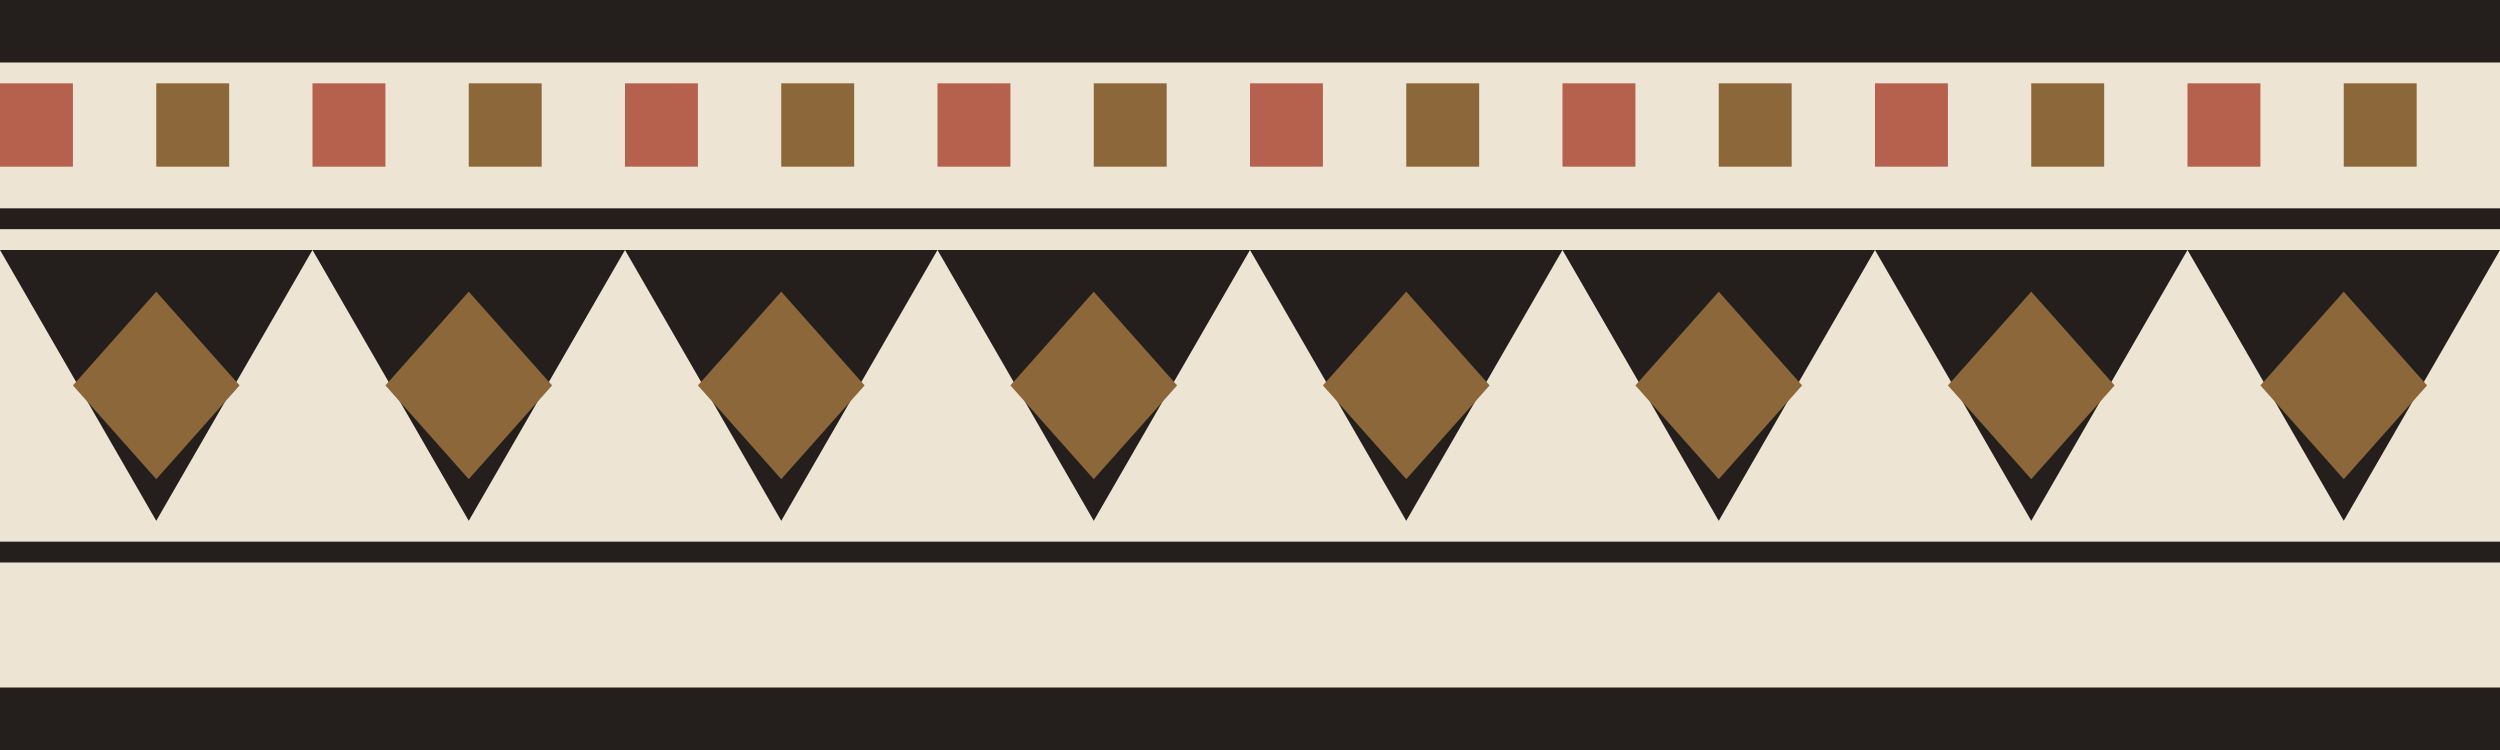
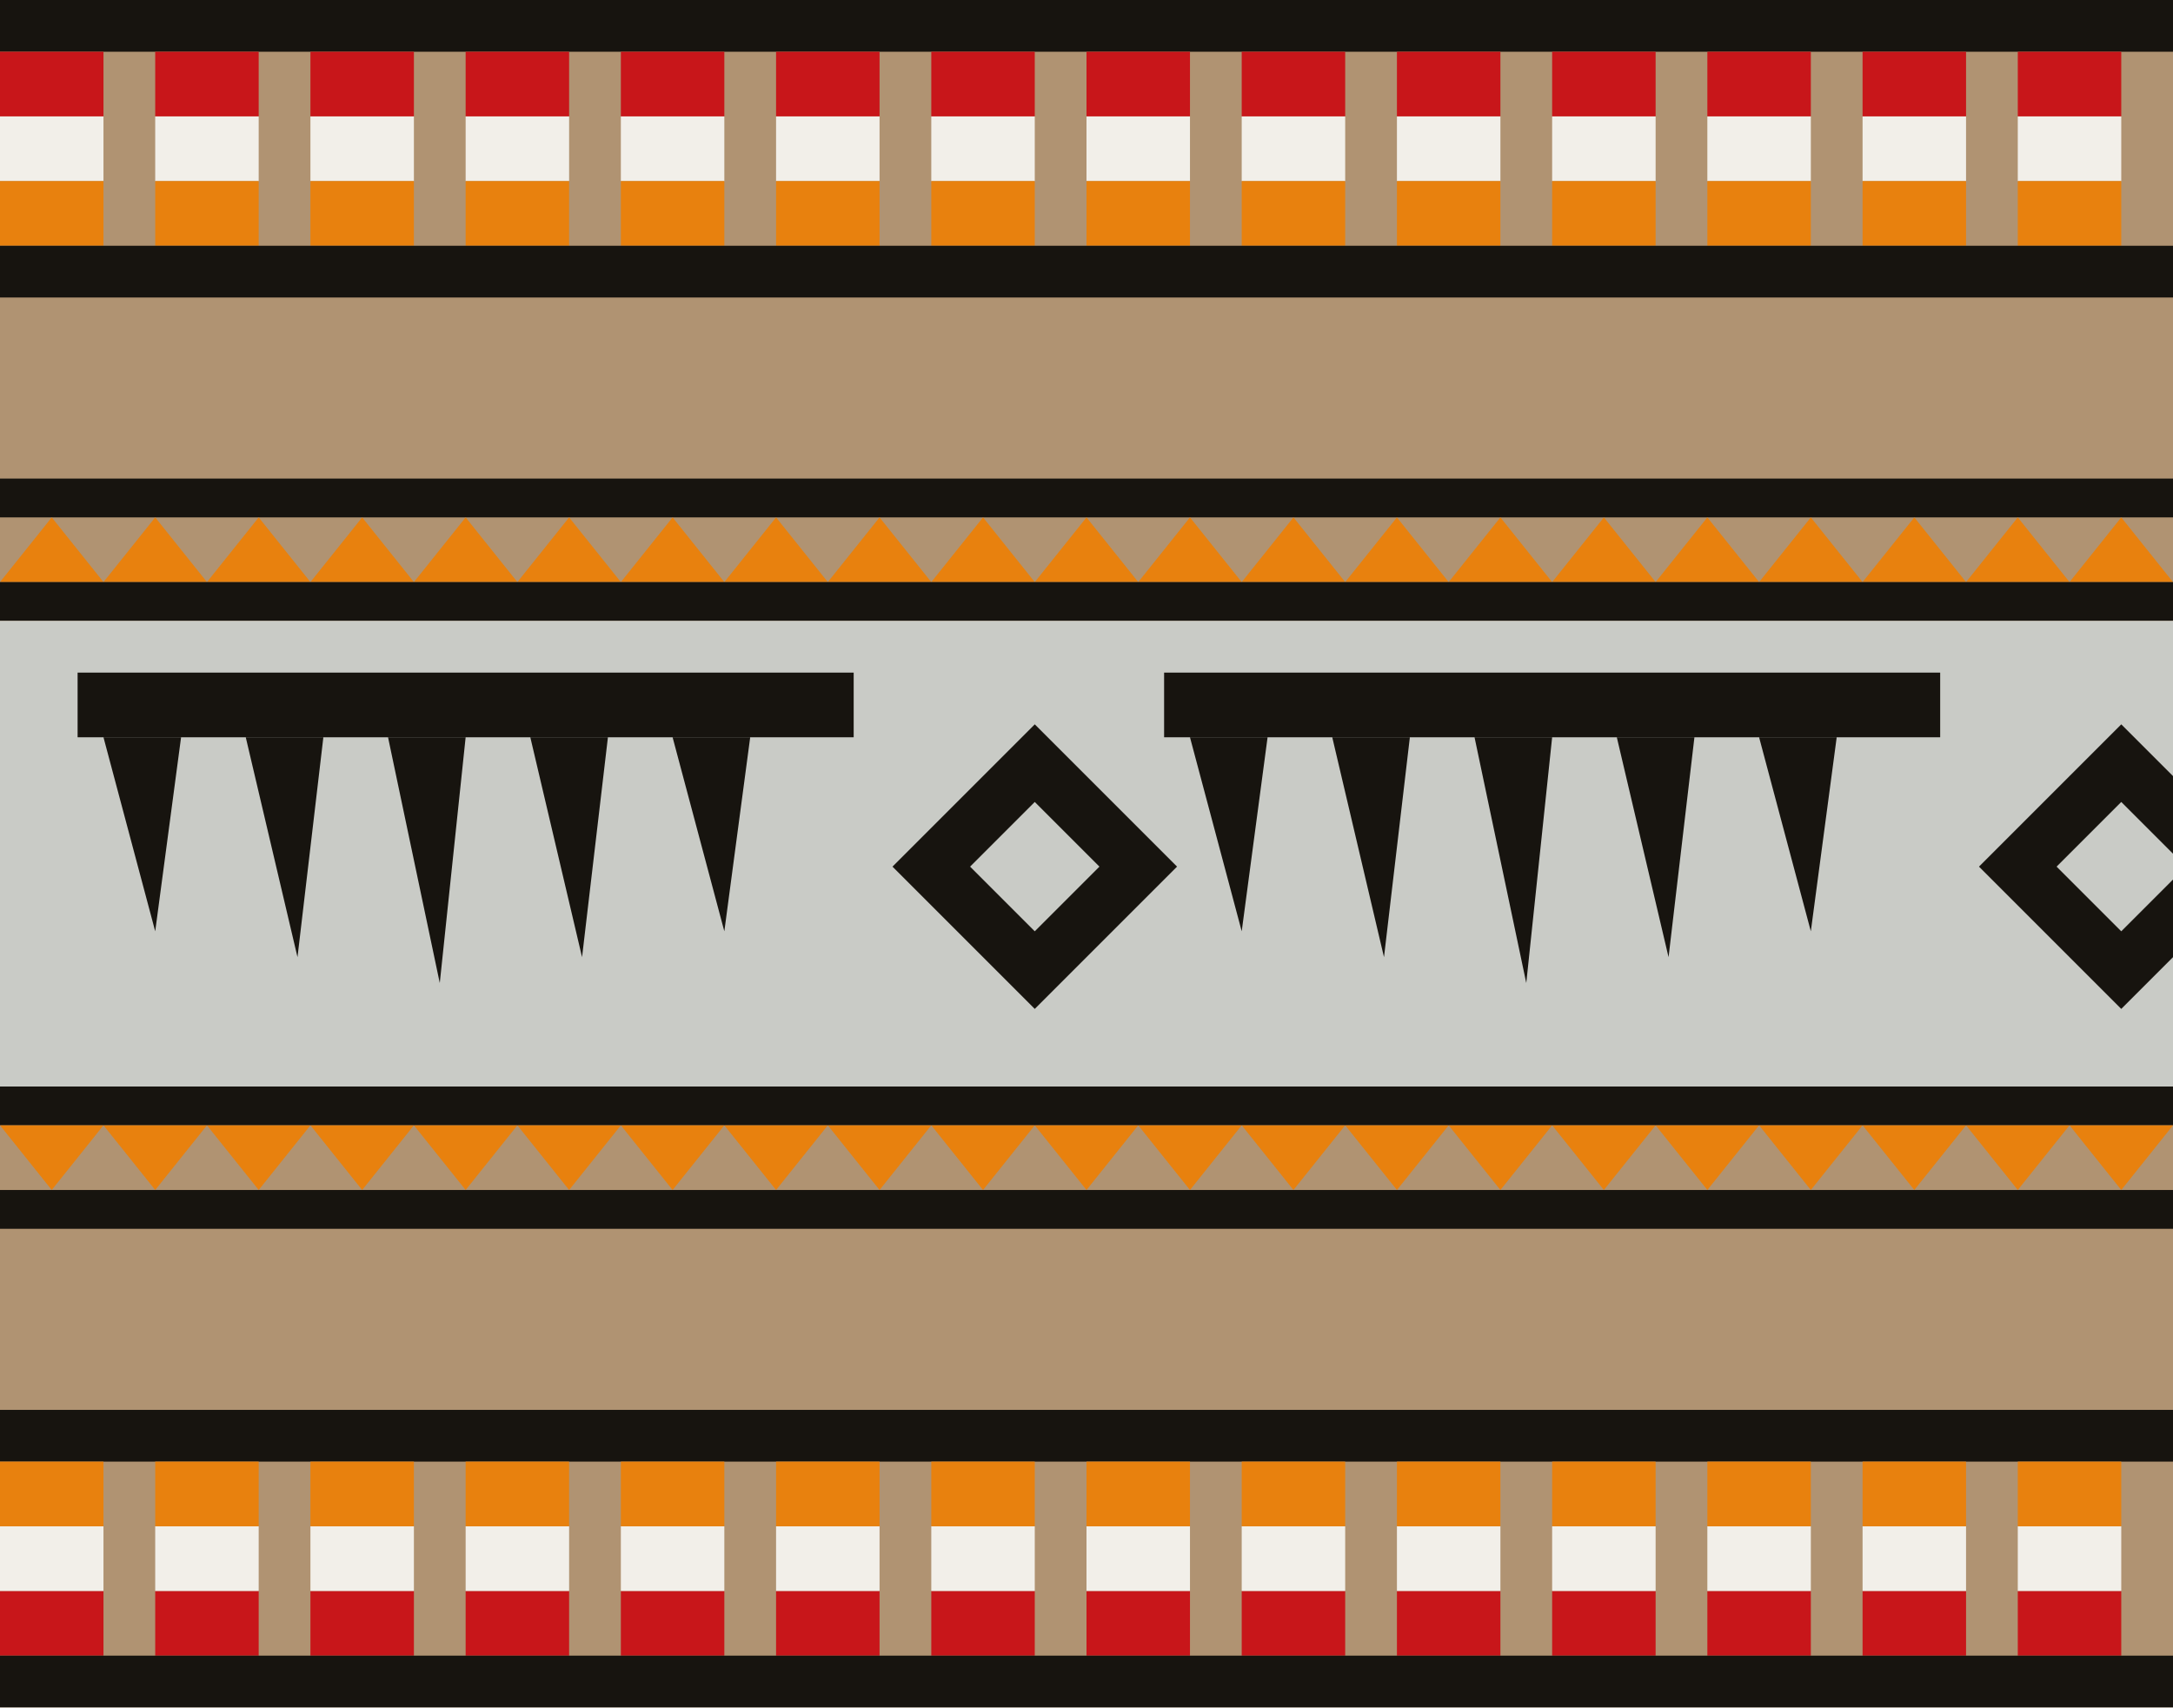
- <svg xmlns="http://www.w3.org/2000/svg" width="240" height="72" viewBox="0 0 240 72">
+ <svg xmlns="http://www.w3.org/2000/svg" width="168" height="132" viewBox="0 0 168 132">
  <defs>
-     <g id="unit">
-       <path d="M0 24 L15 50 L30 24 Z" fill="#241F1C" />
-       <path d="M15 28 L23 37 L15 46 L7 37 Z" fill="#8B6739" />
+     <g id="comb">
+       <rect x="0" y="0" width="60" height="5" fill="#17140F" />
+       <path d="M2 5 L8 5 L6 20 Z" fill="#17140F" />
+       <path d="M13 5 L19 5 L17 22 Z" fill="#17140F" />
+       <path d="M24 5 L30 5 L28 24 Z" fill="#17140F" />
+       <path d="M35 5 L41 5 L39 22 Z" fill="#17140F" />
+       <path d="M46 5 L52 5 L50 20 Z" fill="#17140F" />
    </g>
-     <g id="dash">
-       <rect x="0" y="8" width="7" height="8" fill="#A33521" opacity=".75" />
-       <rect x="15" y="8" width="7" height="8" fill="#8B6739" />
+     <g id="lozenge">
+       <path d="M12 2 L23 13 L12 24 L1 13 Z" fill="#17140F" />
+       <path d="M12 8 L17 13 L12 18 L7 13 Z" fill="#C9CBC6" />
+     </g>
+     <g id="beads">
+       <rect x="0" y="0" width="8" height="5" fill="#C8161A" />
+       <rect x="0" y="5" width="8" height="5" fill="#F2EFE9" />
+       <rect x="0" y="10" width="8" height="5" fill="#E8810E" />
+     </g>
+     <g id="tooth">
+       <path d="M0 5 L4 0 L8 5 Z" fill="#E8810E" />
    </g>
  </defs>
-   <rect width="240" height="72" fill="#EDE4D4" />
-   <use href="#unit" />
-   <use href="#unit" x="30" />
-   <use href="#unit" x="60" />
-   <use href="#unit" x="90" />
-   <use href="#unit" x="120" />
-   <use href="#unit" x="150" />
-   <use href="#unit" x="180" />
-   <use href="#unit" x="210" />
-   <use href="#dash" />
-   <use href="#dash" x="30" />
-   <use href="#dash" x="60" />
-   <use href="#dash" x="90" />
-   <use href="#dash" x="120" />
-   <use href="#dash" x="150" />
-   <use href="#dash" x="180" />
-   <use href="#dash" x="210" />
-   <rect y="0" width="240" height="6" fill="#241F1C" />
-   <rect y="20" width="240" height="2" fill="#241F1C" />
-   <rect y="52" width="240" height="2" fill="#241F1C" />
-   <rect y="66" width="240" height="6" fill="#241F1C" />
+   <rect width="168" height="132" fill="#B09372" />
+   <rect y="0" width="168" height="4" fill="#17140F" />
+   <g>
+     <use href="#beads" x="0" y="4" />
+     <use href="#beads" x="12" y="4" />
+     <use href="#beads" x="24" y="4" />
+     <use href="#beads" x="36" y="4" />
+     <use href="#beads" x="48" y="4" />
+     <use href="#beads" x="60" y="4" />
+     <use href="#beads" x="72" y="4" />
+     <use href="#beads" x="84" y="4" />
+     <use href="#beads" x="96" y="4" />
+     <use href="#beads" x="108" y="4" />
+     <use href="#beads" x="120" y="4" />
+     <use href="#beads" x="132" y="4" />
+     <use href="#beads" x="144" y="4" />
+     <use href="#beads" x="156" y="4" />
+   </g>
+   <rect y="19" width="168" height="4" fill="#17140F" />
+   <rect y="37" width="168" height="3" fill="#17140F" />
+   <g>
+     <use href="#tooth" x="0" y="40" />
+     <use href="#tooth" x="8" y="40" />
+     <use href="#tooth" x="16" y="40" />
+     <use href="#tooth" x="24" y="40" />
+     <use href="#tooth" x="32" y="40" />
+     <use href="#tooth" x="40" y="40" />
+     <use href="#tooth" x="48" y="40" />
+     <use href="#tooth" x="56" y="40" />
+     <use href="#tooth" x="64" y="40" />
+     <use href="#tooth" x="72" y="40" />
+     <use href="#tooth" x="80" y="40" />
+     <use href="#tooth" x="88" y="40" />
+     <use href="#tooth" x="96" y="40" />
+     <use href="#tooth" x="104" y="40" />
+     <use href="#tooth" x="112" y="40" />
+     <use href="#tooth" x="120" y="40" />
+     <use href="#tooth" x="128" y="40" />
+     <use href="#tooth" x="136" y="40" />
+     <use href="#tooth" x="144" y="40" />
+     <use href="#tooth" x="152" y="40" />
+     <use href="#tooth" x="160" y="40" />
+   </g>
+   <rect y="45" width="168" height="3" fill="#17140F" />
+   <rect y="48" width="168" height="36" fill="#C9CBC6" />
+   <g>
+     <use href="#comb" x="6" y="52" />
+     <use href="#lozenge" x="68" y="54" />
+     <use href="#comb" x="90" y="52" />
+     <use href="#lozenge" x="152" y="54" />
+   </g>
+   <rect y="84" width="168" height="3" fill="#17140F" />
+   <g transform="translate(0,181) scale(1,-1)">
+     <use href="#tooth" x="0" y="89" />
+     <use href="#tooth" x="8" y="89" />
+     <use href="#tooth" x="16" y="89" />
+     <use href="#tooth" x="24" y="89" />
+     <use href="#tooth" x="32" y="89" />
+     <use href="#tooth" x="40" y="89" />
+     <use href="#tooth" x="48" y="89" />
+     <use href="#tooth" x="56" y="89" />
+     <use href="#tooth" x="64" y="89" />
+     <use href="#tooth" x="72" y="89" />
+     <use href="#tooth" x="80" y="89" />
+     <use href="#tooth" x="88" y="89" />
+     <use href="#tooth" x="96" y="89" />
+     <use href="#tooth" x="104" y="89" />
+     <use href="#tooth" x="112" y="89" />
+     <use href="#tooth" x="120" y="89" />
+     <use href="#tooth" x="128" y="89" />
+     <use href="#tooth" x="136" y="89" />
+     <use href="#tooth" x="144" y="89" />
+     <use href="#tooth" x="152" y="89" />
+     <use href="#tooth" x="160" y="89" />
+   </g>
+   <rect y="92" width="168" height="3" fill="#17140F" />
+   <rect y="109" width="168" height="4" fill="#17140F" />
+   <g transform="translate(0,241) scale(1,-1)">
+     <use href="#beads" x="0" y="113" />
+     <use href="#beads" x="12" y="113" />
+     <use href="#beads" x="24" y="113" />
+     <use href="#beads" x="36" y="113" />
+     <use href="#beads" x="48" y="113" />
+     <use href="#beads" x="60" y="113" />
+     <use href="#beads" x="72" y="113" />
+     <use href="#beads" x="84" y="113" />
+     <use href="#beads" x="96" y="113" />
+     <use href="#beads" x="108" y="113" />
+     <use href="#beads" x="120" y="113" />
+     <use href="#beads" x="132" y="113" />
+     <use href="#beads" x="144" y="113" />
+     <use href="#beads" x="156" y="113" />
+   </g>
+   <rect y="128" width="168" height="4" fill="#17140F" />
</svg>
